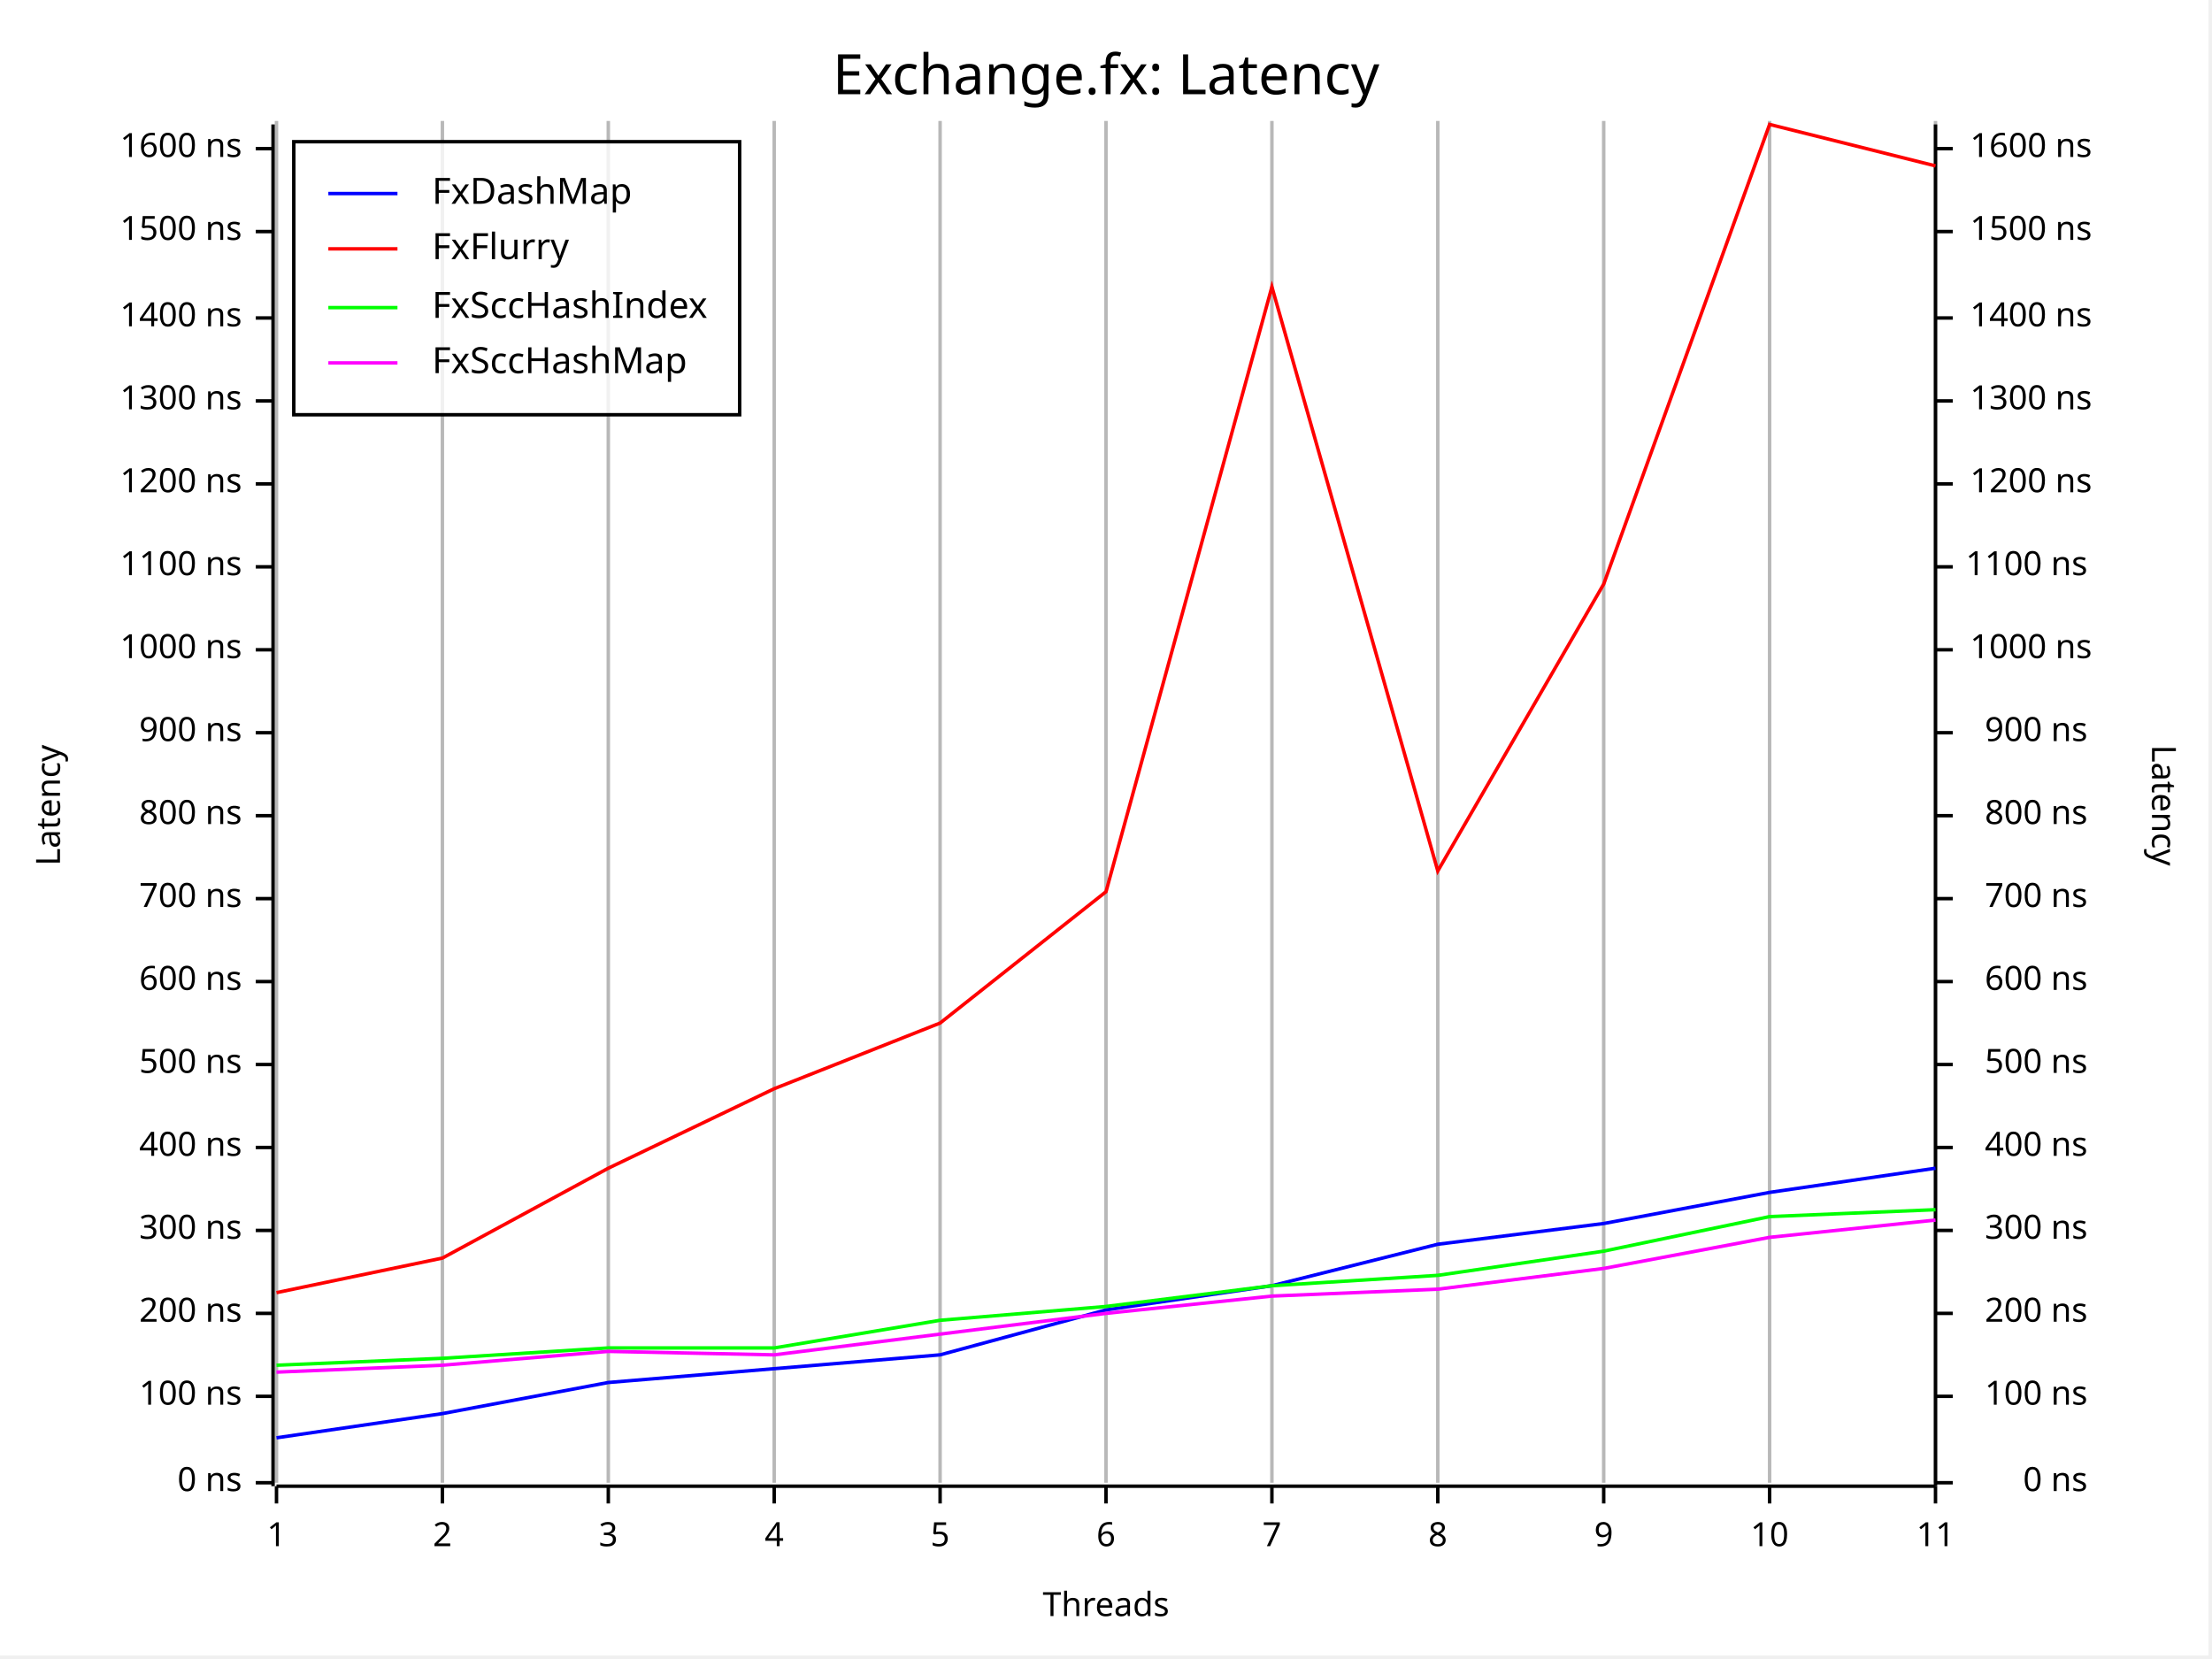
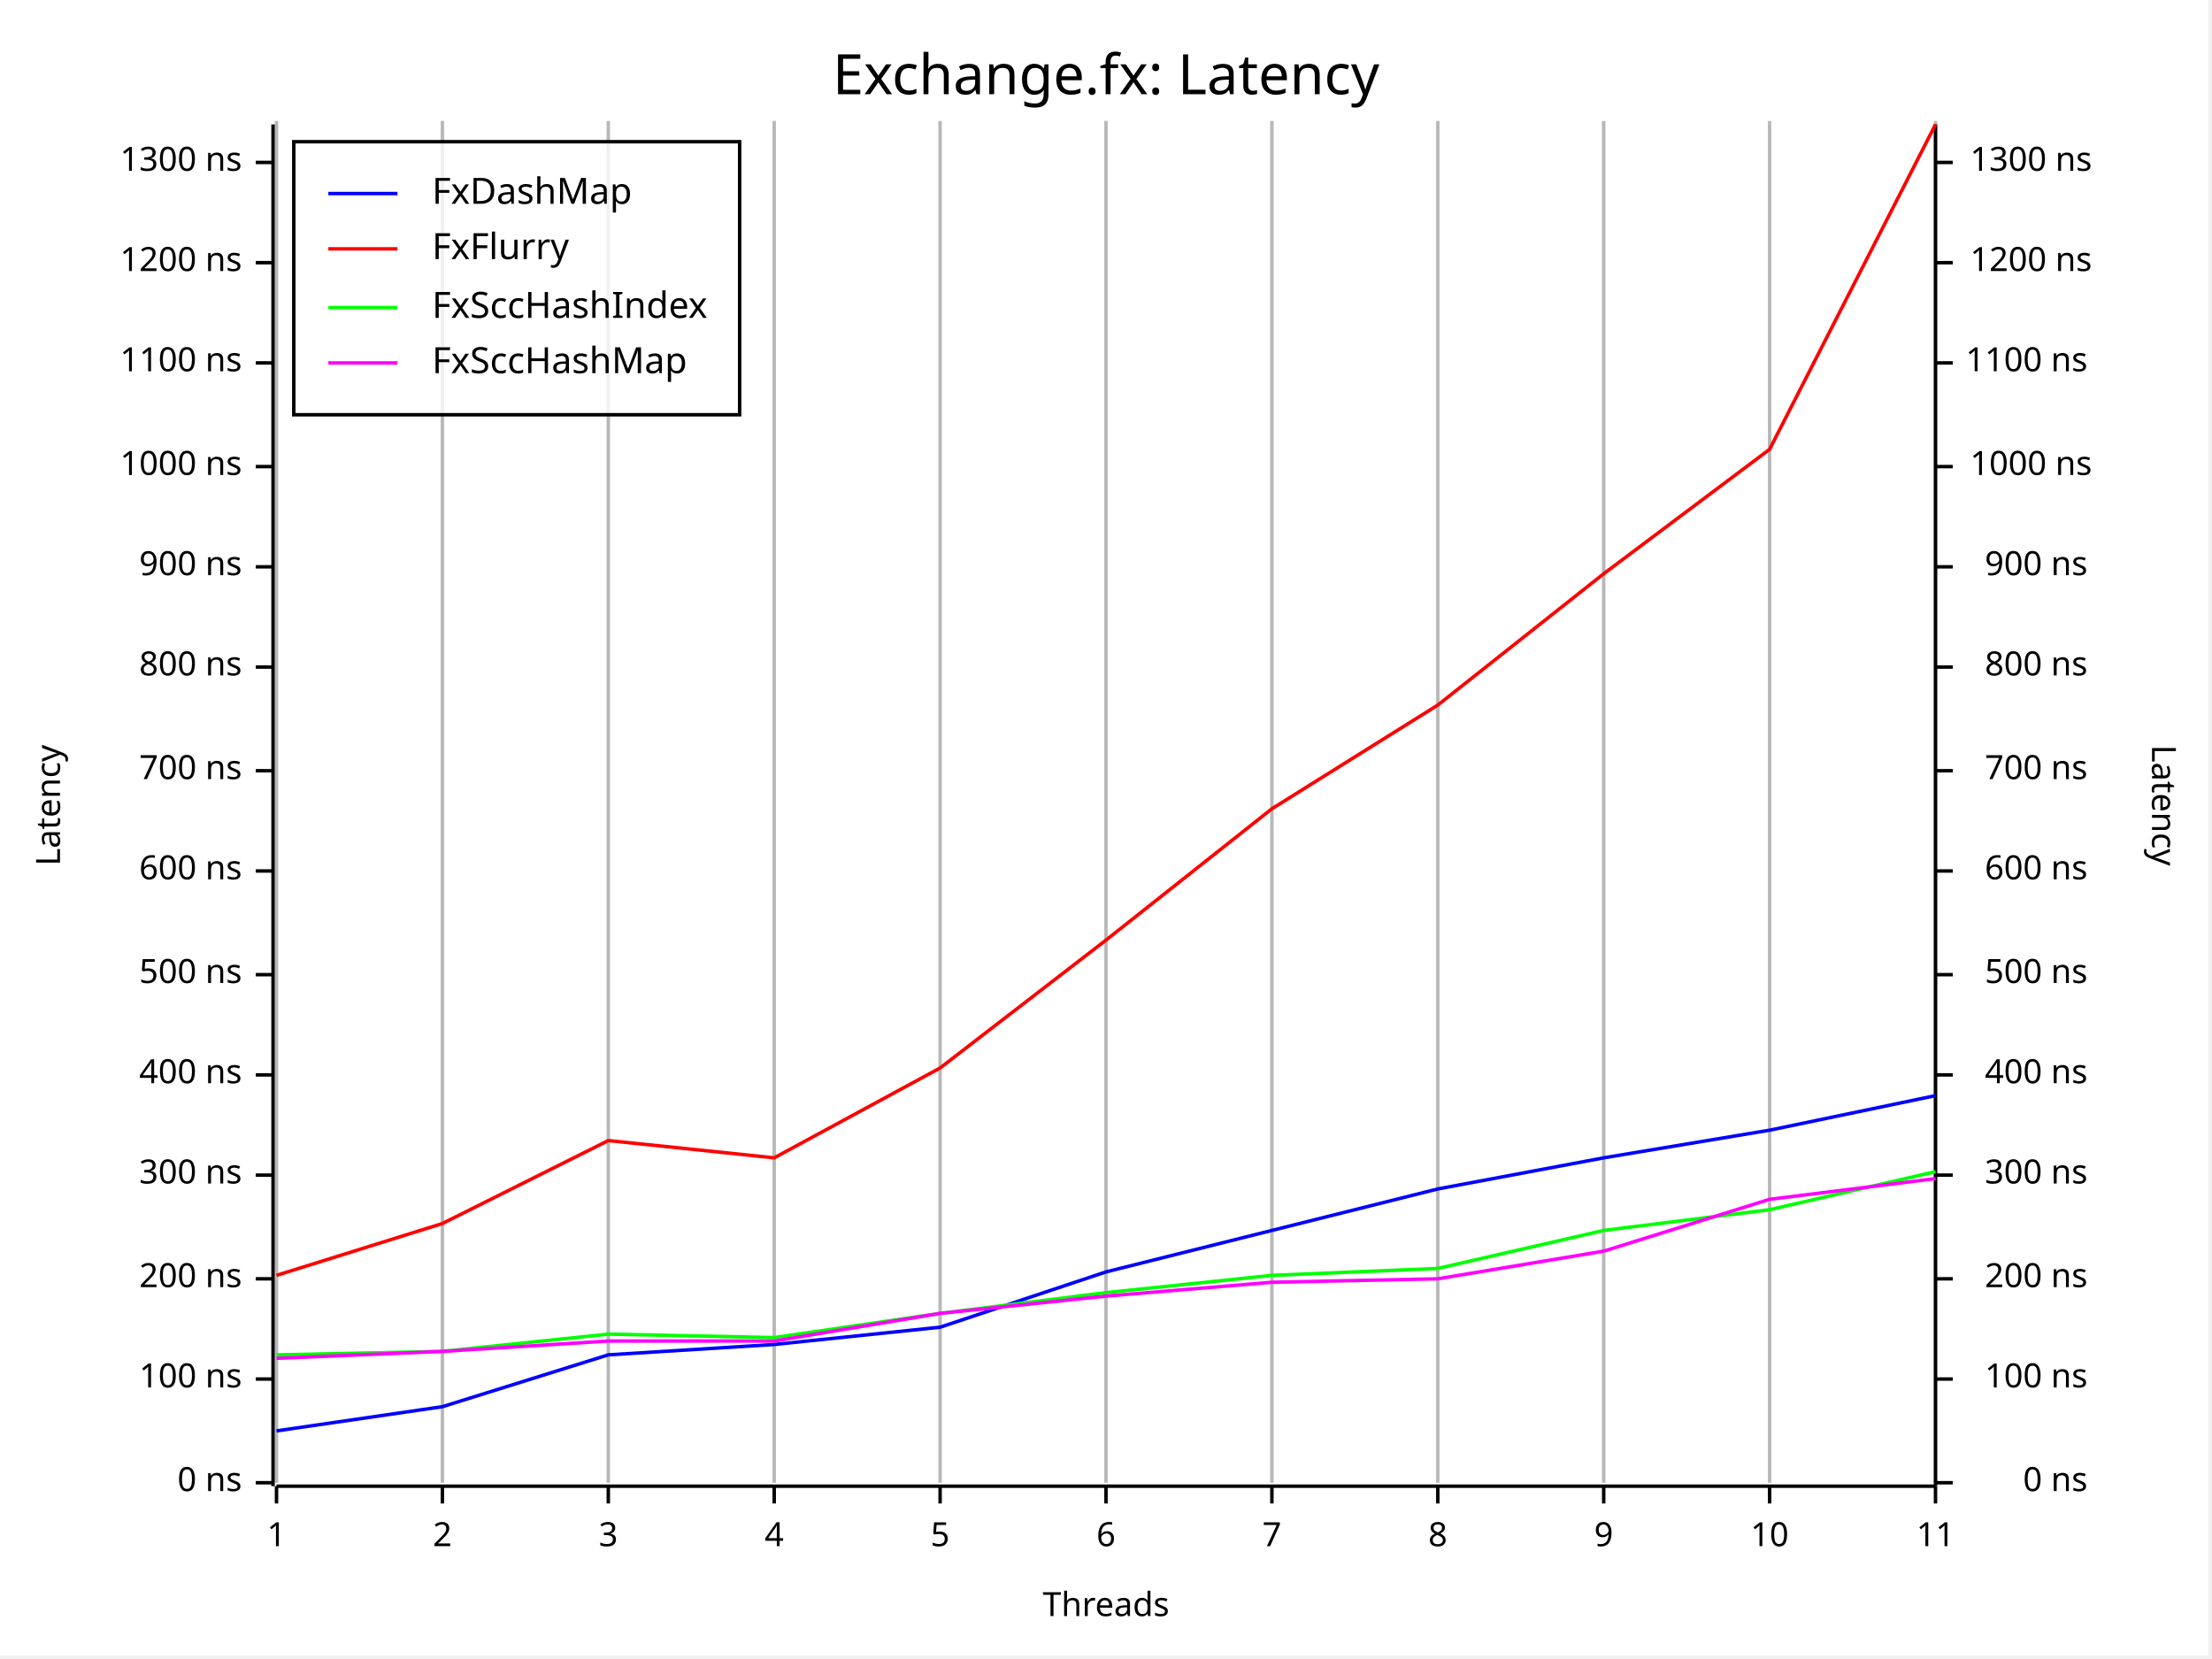
<svg xmlns="http://www.w3.org/2000/svg" width="640" height="480" viewBox="0 0 640 480">
  <rect x="0" y="0" width="639" height="479" opacity="1" fill="#FFFFFF" stroke="none" />
  <text x="320" y="15" dy="0.76em" text-anchor="middle" font-family="Fira Code" font-size="16.129" opacity="1" fill="#000000">
Exchange.fx: Latency
</text>
  <line opacity="0.1" stroke="#000000" stroke-width="1" x1="80" y1="429" x2="80" y2="35" />
  <line opacity="0.1" stroke="#000000" stroke-width="1" x1="128" y1="429" x2="128" y2="35" />
  <line opacity="0.1" stroke="#000000" stroke-width="1" x1="176" y1="429" x2="176" y2="35" />
  <line opacity="0.1" stroke="#000000" stroke-width="1" x1="224" y1="429" x2="224" y2="35" />
  <line opacity="0.1" stroke="#000000" stroke-width="1" x1="272" y1="429" x2="272" y2="35" />
  <line opacity="0.1" stroke="#000000" stroke-width="1" x1="320" y1="429" x2="320" y2="35" />
  <line opacity="0.1" stroke="#000000" stroke-width="1" x1="368" y1="429" x2="368" y2="35" />
  <line opacity="0.1" stroke="#000000" stroke-width="1" x1="416" y1="429" x2="416" y2="35" />
  <line opacity="0.1" stroke="#000000" stroke-width="1" x1="464" y1="429" x2="464" y2="35" />
  <line opacity="0.1" stroke="#000000" stroke-width="1" x1="512" y1="429" x2="512" y2="35" />
  <line opacity="0.1" stroke="#000000" stroke-width="1" x1="560" y1="429" x2="560" y2="35" />
  <text x="10" y="233" dy="0.76em" text-anchor="middle" font-family="sans-serif" font-size="9.677" opacity="1" fill="#000000" transform="rotate(270, 10, 233)">
Latency
</text>
  <text x="320" y="470" dy="-0.5ex" text-anchor="middle" font-family="sans-serif" font-size="9.677" opacity="1" fill="#000000">
Threads
</text>
  <text x="630" y="233" dy="0.76em" text-anchor="middle" font-family="sans-serif" font-size="9.677" opacity="1" fill="#000000" transform="rotate(90, 630, 233)">
Latency
</text>
  <line opacity="0.2" stroke="#000000" stroke-width="1" x1="80" y1="429" x2="80" y2="35" />
  <line opacity="0.2" stroke="#000000" stroke-width="1" x1="128" y1="429" x2="128" y2="35" />
  <line opacity="0.2" stroke="#000000" stroke-width="1" x1="176" y1="429" x2="176" y2="35" />
  <line opacity="0.2" stroke="#000000" stroke-width="1" x1="224" y1="429" x2="224" y2="35" />
  <line opacity="0.2" stroke="#000000" stroke-width="1" x1="272" y1="429" x2="272" y2="35" />
  <line opacity="0.2" stroke="#000000" stroke-width="1" x1="320" y1="429" x2="320" y2="35" />
  <line opacity="0.2" stroke="#000000" stroke-width="1" x1="368" y1="429" x2="368" y2="35" />
  <line opacity="0.2" stroke="#000000" stroke-width="1" x1="416" y1="429" x2="416" y2="35" />
  <line opacity="0.2" stroke="#000000" stroke-width="1" x1="464" y1="429" x2="464" y2="35" />
  <line opacity="0.2" stroke="#000000" stroke-width="1" x1="512" y1="429" x2="512" y2="35" />
  <line opacity="0.2" stroke="#000000" stroke-width="1" x1="560" y1="429" x2="560" y2="35" />
  <polyline fill="none" opacity="1" stroke="#000000" stroke-width="1" points="79,36 79,430 " />
  <text x="70" y="429" dy="0.5ex" text-anchor="end" font-family="sans-serif" font-size="9.677" opacity="1" fill="#000000">
0 ns
</text>
  <polyline fill="none" opacity="1" stroke="#000000" stroke-width="1" points="74,429 79,429 " />
-   <text x="70" y="404" dy="0.5ex" text-anchor="end" font-family="sans-serif" font-size="9.677" opacity="1" fill="#000000">
+   <text x="70" y="399" dy="0.5ex" text-anchor="end" font-family="sans-serif" font-size="9.677" opacity="1" fill="#000000">
100 ns
</text>
-   <polyline fill="none" opacity="1" stroke="#000000" stroke-width="1" points="74,404 79,404 " />
-   <text x="70" y="380" dy="0.5ex" text-anchor="end" font-family="sans-serif" font-size="9.677" opacity="1" fill="#000000">
+   <polyline fill="none" opacity="1" stroke="#000000" stroke-width="1" points="74,399 79,399 " />
+   <text x="70" y="370" dy="0.5ex" text-anchor="end" font-family="sans-serif" font-size="9.677" opacity="1" fill="#000000">
200 ns
</text>
-   <polyline fill="none" opacity="1" stroke="#000000" stroke-width="1" points="74,380 79,380 " />
-   <text x="70" y="356" dy="0.5ex" text-anchor="end" font-family="sans-serif" font-size="9.677" opacity="1" fill="#000000">
+   <polyline fill="none" opacity="1" stroke="#000000" stroke-width="1" points="74,370 79,370 " />
+   <text x="70" y="340" dy="0.5ex" text-anchor="end" font-family="sans-serif" font-size="9.677" opacity="1" fill="#000000">
300 ns
</text>
-   <polyline fill="none" opacity="1" stroke="#000000" stroke-width="1" points="74,356 79,356 " />
-   <text x="70" y="332" dy="0.5ex" text-anchor="end" font-family="sans-serif" font-size="9.677" opacity="1" fill="#000000">
+   <polyline fill="none" opacity="1" stroke="#000000" stroke-width="1" points="74,340 79,340 " />
+   <text x="70" y="311" dy="0.5ex" text-anchor="end" font-family="sans-serif" font-size="9.677" opacity="1" fill="#000000">
400 ns
</text>
-   <polyline fill="none" opacity="1" stroke="#000000" stroke-width="1" points="74,332 79,332 " />
-   <text x="70" y="308" dy="0.5ex" text-anchor="end" font-family="sans-serif" font-size="9.677" opacity="1" fill="#000000">
+   <polyline fill="none" opacity="1" stroke="#000000" stroke-width="1" points="74,311 79,311 " />
+   <text x="70" y="282" dy="0.5ex" text-anchor="end" font-family="sans-serif" font-size="9.677" opacity="1" fill="#000000">
500 ns
</text>
-   <polyline fill="none" opacity="1" stroke="#000000" stroke-width="1" points="74,308 79,308 " />
-   <text x="70" y="284" dy="0.5ex" text-anchor="end" font-family="sans-serif" font-size="9.677" opacity="1" fill="#000000">
+   <polyline fill="none" opacity="1" stroke="#000000" stroke-width="1" points="74,282 79,282 " />
+   <text x="70" y="252" dy="0.5ex" text-anchor="end" font-family="sans-serif" font-size="9.677" opacity="1" fill="#000000">
600 ns
</text>
-   <polyline fill="none" opacity="1" stroke="#000000" stroke-width="1" points="74,284 79,284 " />
-   <text x="70" y="260" dy="0.5ex" text-anchor="end" font-family="sans-serif" font-size="9.677" opacity="1" fill="#000000">
+   <polyline fill="none" opacity="1" stroke="#000000" stroke-width="1" points="74,252 79,252 " />
+   <text x="70" y="223" dy="0.5ex" text-anchor="end" font-family="sans-serif" font-size="9.677" opacity="1" fill="#000000">
700 ns
</text>
-   <polyline fill="none" opacity="1" stroke="#000000" stroke-width="1" points="74,260 79,260 " />
-   <text x="70" y="236" dy="0.5ex" text-anchor="end" font-family="sans-serif" font-size="9.677" opacity="1" fill="#000000">
+   <polyline fill="none" opacity="1" stroke="#000000" stroke-width="1" points="74,223 79,223 " />
+   <text x="70" y="193" dy="0.5ex" text-anchor="end" font-family="sans-serif" font-size="9.677" opacity="1" fill="#000000">
800 ns
</text>
-   <polyline fill="none" opacity="1" stroke="#000000" stroke-width="1" points="74,236 79,236 " />
-   <text x="70" y="212" dy="0.5ex" text-anchor="end" font-family="sans-serif" font-size="9.677" opacity="1" fill="#000000">
+   <polyline fill="none" opacity="1" stroke="#000000" stroke-width="1" points="74,193 79,193 " />
+   <text x="70" y="164" dy="0.5ex" text-anchor="end" font-family="sans-serif" font-size="9.677" opacity="1" fill="#000000">
900 ns
</text>
-   <polyline fill="none" opacity="1" stroke="#000000" stroke-width="1" points="74,212 79,212 " />
-   <text x="70" y="188" dy="0.5ex" text-anchor="end" font-family="sans-serif" font-size="9.677" opacity="1" fill="#000000">
+   <polyline fill="none" opacity="1" stroke="#000000" stroke-width="1" points="74,164 79,164 " />
+   <text x="70" y="135" dy="0.5ex" text-anchor="end" font-family="sans-serif" font-size="9.677" opacity="1" fill="#000000">
1000 ns
</text>
-   <polyline fill="none" opacity="1" stroke="#000000" stroke-width="1" points="74,188 79,188 " />
-   <text x="70" y="164" dy="0.5ex" text-anchor="end" font-family="sans-serif" font-size="9.677" opacity="1" fill="#000000">
+   <polyline fill="none" opacity="1" stroke="#000000" stroke-width="1" points="74,135 79,135 " />
+   <text x="70" y="105" dy="0.5ex" text-anchor="end" font-family="sans-serif" font-size="9.677" opacity="1" fill="#000000">
1100 ns
</text>
-   <polyline fill="none" opacity="1" stroke="#000000" stroke-width="1" points="74,164 79,164 " />
-   <text x="70" y="140" dy="0.5ex" text-anchor="end" font-family="sans-serif" font-size="9.677" opacity="1" fill="#000000">
+   <polyline fill="none" opacity="1" stroke="#000000" stroke-width="1" points="74,105 79,105 " />
+   <text x="70" y="76" dy="0.5ex" text-anchor="end" font-family="sans-serif" font-size="9.677" opacity="1" fill="#000000">
1200 ns
</text>
-   <polyline fill="none" opacity="1" stroke="#000000" stroke-width="1" points="74,140 79,140 " />
-   <text x="70" y="116" dy="0.5ex" text-anchor="end" font-family="sans-serif" font-size="9.677" opacity="1" fill="#000000">
+   <polyline fill="none" opacity="1" stroke="#000000" stroke-width="1" points="74,76 79,76 " />
+   <text x="70" y="47" dy="0.5ex" text-anchor="end" font-family="sans-serif" font-size="9.677" opacity="1" fill="#000000">
1300 ns
</text>
-   <polyline fill="none" opacity="1" stroke="#000000" stroke-width="1" points="74,116 79,116 " />
-   <text x="70" y="92" dy="0.5ex" text-anchor="end" font-family="sans-serif" font-size="9.677" opacity="1" fill="#000000">
- 1400 ns
- </text>
-   <polyline fill="none" opacity="1" stroke="#000000" stroke-width="1" points="74,92 79,92 " />
-   <text x="70" y="67" dy="0.5ex" text-anchor="end" font-family="sans-serif" font-size="9.677" opacity="1" fill="#000000">
- 1500 ns
- </text>
-   <polyline fill="none" opacity="1" stroke="#000000" stroke-width="1" points="74,67 79,67 " />
-   <text x="70" y="43" dy="0.5ex" text-anchor="end" font-family="sans-serif" font-size="9.677" opacity="1" fill="#000000">
- 1600 ns
- </text>
-   <polyline fill="none" opacity="1" stroke="#000000" stroke-width="1" points="74,43 79,43 " />
+   <polyline fill="none" opacity="1" stroke="#000000" stroke-width="1" points="74,47 79,47 " />
  <polyline fill="none" opacity="1" stroke="#000000" stroke-width="1" points="80,430 560,430 " />
  <text x="80" y="440" dy="0.76em" text-anchor="middle" font-family="sans-serif" font-size="9.677" opacity="1" fill="#000000">
1
</text>
  <polyline fill="none" opacity="1" stroke="#000000" stroke-width="1" points="80,430 80,435 " />
  <text x="128" y="440" dy="0.76em" text-anchor="middle" font-family="sans-serif" font-size="9.677" opacity="1" fill="#000000">
2
</text>
  <polyline fill="none" opacity="1" stroke="#000000" stroke-width="1" points="128,430 128,435 " />
  <text x="176" y="440" dy="0.76em" text-anchor="middle" font-family="sans-serif" font-size="9.677" opacity="1" fill="#000000">
3
</text>
  <polyline fill="none" opacity="1" stroke="#000000" stroke-width="1" points="176,430 176,435 " />
  <text x="224" y="440" dy="0.76em" text-anchor="middle" font-family="sans-serif" font-size="9.677" opacity="1" fill="#000000">
4
</text>
  <polyline fill="none" opacity="1" stroke="#000000" stroke-width="1" points="224,430 224,435 " />
  <text x="272" y="440" dy="0.76em" text-anchor="middle" font-family="sans-serif" font-size="9.677" opacity="1" fill="#000000">
5
</text>
  <polyline fill="none" opacity="1" stroke="#000000" stroke-width="1" points="272,430 272,435 " />
  <text x="320" y="440" dy="0.76em" text-anchor="middle" font-family="sans-serif" font-size="9.677" opacity="1" fill="#000000">
6
</text>
  <polyline fill="none" opacity="1" stroke="#000000" stroke-width="1" points="320,430 320,435 " />
  <text x="368" y="440" dy="0.76em" text-anchor="middle" font-family="sans-serif" font-size="9.677" opacity="1" fill="#000000">
7
</text>
  <polyline fill="none" opacity="1" stroke="#000000" stroke-width="1" points="368,430 368,435 " />
  <text x="416" y="440" dy="0.76em" text-anchor="middle" font-family="sans-serif" font-size="9.677" opacity="1" fill="#000000">
8
</text>
  <polyline fill="none" opacity="1" stroke="#000000" stroke-width="1" points="416,430 416,435 " />
  <text x="464" y="440" dy="0.76em" text-anchor="middle" font-family="sans-serif" font-size="9.677" opacity="1" fill="#000000">
9
</text>
  <polyline fill="none" opacity="1" stroke="#000000" stroke-width="1" points="464,430 464,435 " />
  <text x="512" y="440" dy="0.76em" text-anchor="middle" font-family="sans-serif" font-size="9.677" opacity="1" fill="#000000">
10
</text>
  <polyline fill="none" opacity="1" stroke="#000000" stroke-width="1" points="512,430 512,435 " />
  <text x="560" y="440" dy="0.76em" text-anchor="middle" font-family="sans-serif" font-size="9.677" opacity="1" fill="#000000">
11
</text>
  <polyline fill="none" opacity="1" stroke="#000000" stroke-width="1" points="560,430 560,435 " />
  <polyline fill="none" opacity="1" stroke="#000000" stroke-width="1" points="560,36 560,430 " />
  <text x="604" y="429" dy="0.5ex" text-anchor="end" font-family="sans-serif" font-size="9.677" opacity="1" fill="#000000">
0 ns
</text>
  <polyline fill="none" opacity="1" stroke="#000000" stroke-width="1" points="560,429 565,429 " />
-   <text x="604" y="404" dy="0.5ex" text-anchor="end" font-family="sans-serif" font-size="9.677" opacity="1" fill="#000000">
+   <text x="604" y="399" dy="0.5ex" text-anchor="end" font-family="sans-serif" font-size="9.677" opacity="1" fill="#000000">
100 ns
</text>
-   <polyline fill="none" opacity="1" stroke="#000000" stroke-width="1" points="560,404 565,404 " />
-   <text x="604" y="380" dy="0.5ex" text-anchor="end" font-family="sans-serif" font-size="9.677" opacity="1" fill="#000000">
+   <polyline fill="none" opacity="1" stroke="#000000" stroke-width="1" points="560,399 565,399 " />
+   <text x="604" y="370" dy="0.5ex" text-anchor="end" font-family="sans-serif" font-size="9.677" opacity="1" fill="#000000">
200 ns
</text>
-   <polyline fill="none" opacity="1" stroke="#000000" stroke-width="1" points="560,380 565,380 " />
-   <text x="604" y="356" dy="0.5ex" text-anchor="end" font-family="sans-serif" font-size="9.677" opacity="1" fill="#000000">
+   <polyline fill="none" opacity="1" stroke="#000000" stroke-width="1" points="560,370 565,370 " />
+   <text x="604" y="340" dy="0.5ex" text-anchor="end" font-family="sans-serif" font-size="9.677" opacity="1" fill="#000000">
300 ns
</text>
-   <polyline fill="none" opacity="1" stroke="#000000" stroke-width="1" points="560,356 565,356 " />
-   <text x="604" y="332" dy="0.5ex" text-anchor="end" font-family="sans-serif" font-size="9.677" opacity="1" fill="#000000">
+   <polyline fill="none" opacity="1" stroke="#000000" stroke-width="1" points="560,340 565,340 " />
+   <text x="604" y="311" dy="0.5ex" text-anchor="end" font-family="sans-serif" font-size="9.677" opacity="1" fill="#000000">
400 ns
</text>
-   <polyline fill="none" opacity="1" stroke="#000000" stroke-width="1" points="560,332 565,332 " />
-   <text x="604" y="308" dy="0.5ex" text-anchor="end" font-family="sans-serif" font-size="9.677" opacity="1" fill="#000000">
+   <polyline fill="none" opacity="1" stroke="#000000" stroke-width="1" points="560,311 565,311 " />
+   <text x="604" y="282" dy="0.5ex" text-anchor="end" font-family="sans-serif" font-size="9.677" opacity="1" fill="#000000">
500 ns
</text>
-   <polyline fill="none" opacity="1" stroke="#000000" stroke-width="1" points="560,308 565,308 " />
-   <text x="604" y="284" dy="0.5ex" text-anchor="end" font-family="sans-serif" font-size="9.677" opacity="1" fill="#000000">
+   <polyline fill="none" opacity="1" stroke="#000000" stroke-width="1" points="560,282 565,282 " />
+   <text x="604" y="252" dy="0.5ex" text-anchor="end" font-family="sans-serif" font-size="9.677" opacity="1" fill="#000000">
600 ns
</text>
-   <polyline fill="none" opacity="1" stroke="#000000" stroke-width="1" points="560,284 565,284 " />
-   <text x="604" y="260" dy="0.5ex" text-anchor="end" font-family="sans-serif" font-size="9.677" opacity="1" fill="#000000">
+   <polyline fill="none" opacity="1" stroke="#000000" stroke-width="1" points="560,252 565,252 " />
+   <text x="604" y="223" dy="0.5ex" text-anchor="end" font-family="sans-serif" font-size="9.677" opacity="1" fill="#000000">
700 ns
</text>
-   <polyline fill="none" opacity="1" stroke="#000000" stroke-width="1" points="560,260 565,260 " />
-   <text x="604" y="236" dy="0.5ex" text-anchor="end" font-family="sans-serif" font-size="9.677" opacity="1" fill="#000000">
+   <polyline fill="none" opacity="1" stroke="#000000" stroke-width="1" points="560,223 565,223 " />
+   <text x="604" y="193" dy="0.5ex" text-anchor="end" font-family="sans-serif" font-size="9.677" opacity="1" fill="#000000">
800 ns
</text>
-   <polyline fill="none" opacity="1" stroke="#000000" stroke-width="1" points="560,236 565,236 " />
-   <text x="604" y="212" dy="0.5ex" text-anchor="end" font-family="sans-serif" font-size="9.677" opacity="1" fill="#000000">
+   <polyline fill="none" opacity="1" stroke="#000000" stroke-width="1" points="560,193 565,193 " />
+   <text x="604" y="164" dy="0.5ex" text-anchor="end" font-family="sans-serif" font-size="9.677" opacity="1" fill="#000000">
900 ns
</text>
-   <polyline fill="none" opacity="1" stroke="#000000" stroke-width="1" points="560,212 565,212 " />
-   <text x="570" y="188" dy="0.5ex" text-anchor="start" font-family="sans-serif" font-size="9.677" opacity="1" fill="#000000">
+   <polyline fill="none" opacity="1" stroke="#000000" stroke-width="1" points="560,164 565,164 " />
+   <text x="570" y="135" dy="0.5ex" text-anchor="start" font-family="sans-serif" font-size="9.677" opacity="1" fill="#000000">
1000 ns
</text>
-   <polyline fill="none" opacity="1" stroke="#000000" stroke-width="1" points="560,188 565,188 " />
-   <text x="604" y="164" dy="0.5ex" text-anchor="end" font-family="sans-serif" font-size="9.677" opacity="1" fill="#000000">
+   <polyline fill="none" opacity="1" stroke="#000000" stroke-width="1" points="560,135 565,135 " />
+   <text x="604" y="105" dy="0.5ex" text-anchor="end" font-family="sans-serif" font-size="9.677" opacity="1" fill="#000000">
1100 ns
</text>
-   <polyline fill="none" opacity="1" stroke="#000000" stroke-width="1" points="560,164 565,164 " />
-   <text x="570" y="140" dy="0.5ex" text-anchor="start" font-family="sans-serif" font-size="9.677" opacity="1" fill="#000000">
+   <polyline fill="none" opacity="1" stroke="#000000" stroke-width="1" points="560,105 565,105 " />
+   <text x="570" y="76" dy="0.5ex" text-anchor="start" font-family="sans-serif" font-size="9.677" opacity="1" fill="#000000">
1200 ns
</text>
-   <polyline fill="none" opacity="1" stroke="#000000" stroke-width="1" points="560,140 565,140 " />
-   <text x="570" y="116" dy="0.5ex" text-anchor="start" font-family="sans-serif" font-size="9.677" opacity="1" fill="#000000">
+   <polyline fill="none" opacity="1" stroke="#000000" stroke-width="1" points="560,76 565,76 " />
+   <text x="570" y="47" dy="0.5ex" text-anchor="start" font-family="sans-serif" font-size="9.677" opacity="1" fill="#000000">
1300 ns
</text>
-   <polyline fill="none" opacity="1" stroke="#000000" stroke-width="1" points="560,116 565,116 " />
-   <text x="570" y="92" dy="0.5ex" text-anchor="start" font-family="sans-serif" font-size="9.677" opacity="1" fill="#000000">
- 1400 ns
- </text>
-   <polyline fill="none" opacity="1" stroke="#000000" stroke-width="1" points="560,92 565,92 " />
-   <text x="570" y="67" dy="0.5ex" text-anchor="start" font-family="sans-serif" font-size="9.677" opacity="1" fill="#000000">
- 1500 ns
- </text>
-   <polyline fill="none" opacity="1" stroke="#000000" stroke-width="1" points="560,67 565,67 " />
-   <text x="570" y="43" dy="0.5ex" text-anchor="start" font-family="sans-serif" font-size="9.677" opacity="1" fill="#000000">
- 1600 ns
- </text>
-   <polyline fill="none" opacity="1" stroke="#000000" stroke-width="1" points="560,43 565,43 " />
-   <polyline fill="none" opacity="1" stroke="#0000FF" stroke-width="1" points="80,416 128,409 176,400 224,396 272,392 320,379 368,372 416,360 464,354 512,345 560,338 " />
-   <polyline fill="none" opacity="1" stroke="#FF0000" stroke-width="1" points="80,374 128,364 176,338 224,315 272,296 320,258 368,83 416,252 464,169 512,36 560,48 " />
-   <polyline fill="none" opacity="1" stroke="#00FF00" stroke-width="1" points="80,395 128,393 176,390 224,390 272,382 320,378 368,372 416,369 464,362 512,352 560,350 " />
-   <polyline fill="none" opacity="1" stroke="#FF00FF" stroke-width="1" points="80,397 128,395 176,391 224,392 272,386 320,380 368,375 416,373 464,367 512,358 560,353 " />
+   <polyline fill="none" opacity="1" stroke="#000000" stroke-width="1" points="560,47 565,47 " />
+   <polyline fill="none" opacity="1" stroke="#0000FF" stroke-width="1" points="80,414 128,407 176,392 224,389 272,384 320,368 368,356 416,344 464,335 512,327 560,317 " />
+   <polyline fill="none" opacity="1" stroke="#FF0000" stroke-width="1" points="80,369 128,354 176,330 224,335 272,309 320,272 368,234 416,204 464,166 512,130 560,36 " />
+   <polyline fill="none" opacity="1" stroke="#00FF00" stroke-width="1" points="80,392 128,391 176,386 224,387 272,380 320,374 368,369 416,367 464,356 512,350 560,339 " />
+   <polyline fill="none" opacity="1" stroke="#FF00FF" stroke-width="1" points="80,393 128,391 176,388 224,388 272,380 320,375 368,371 416,370 464,362 512,347 560,341 " />
  <rect x="85" y="41" width="129" height="79" opacity="0.8" fill="#FFFFFF" stroke="none" />
  <rect x="85" y="41" width="129" height="79" opacity="1" fill="none" stroke="#000000" />
  <text x="125" y="51" dy="0.76em" text-anchor="start" font-family="Fira Code" font-size="10.484" opacity="1" fill="#000000">
FxDashMap
</text>
  <text x="125" y="67" dy="0.76em" text-anchor="start" font-family="Fira Code" font-size="10.484" opacity="1" fill="#000000">
FxFlurry
</text>
  <text x="125" y="84" dy="0.76em" text-anchor="start" font-family="Fira Code" font-size="10.484" opacity="1" fill="#000000">
FxSccHashIndex
</text>
  <text x="125" y="100" dy="0.76em" text-anchor="start" font-family="Fira Code" font-size="10.484" opacity="1" fill="#000000">
FxSccHashMap
</text>
  <polyline fill="none" opacity="1" stroke="#0000FF" stroke-width="1" points="95,56 115,56 " />
  <polyline fill="none" opacity="1" stroke="#FF0000" stroke-width="1" points="95,72 115,72 " />
  <polyline fill="none" opacity="1" stroke="#00FF00" stroke-width="1" points="95,89 115,89 " />
  <polyline fill="none" opacity="1" stroke="#FF00FF" stroke-width="1" points="95,105 115,105 " />
</svg>
